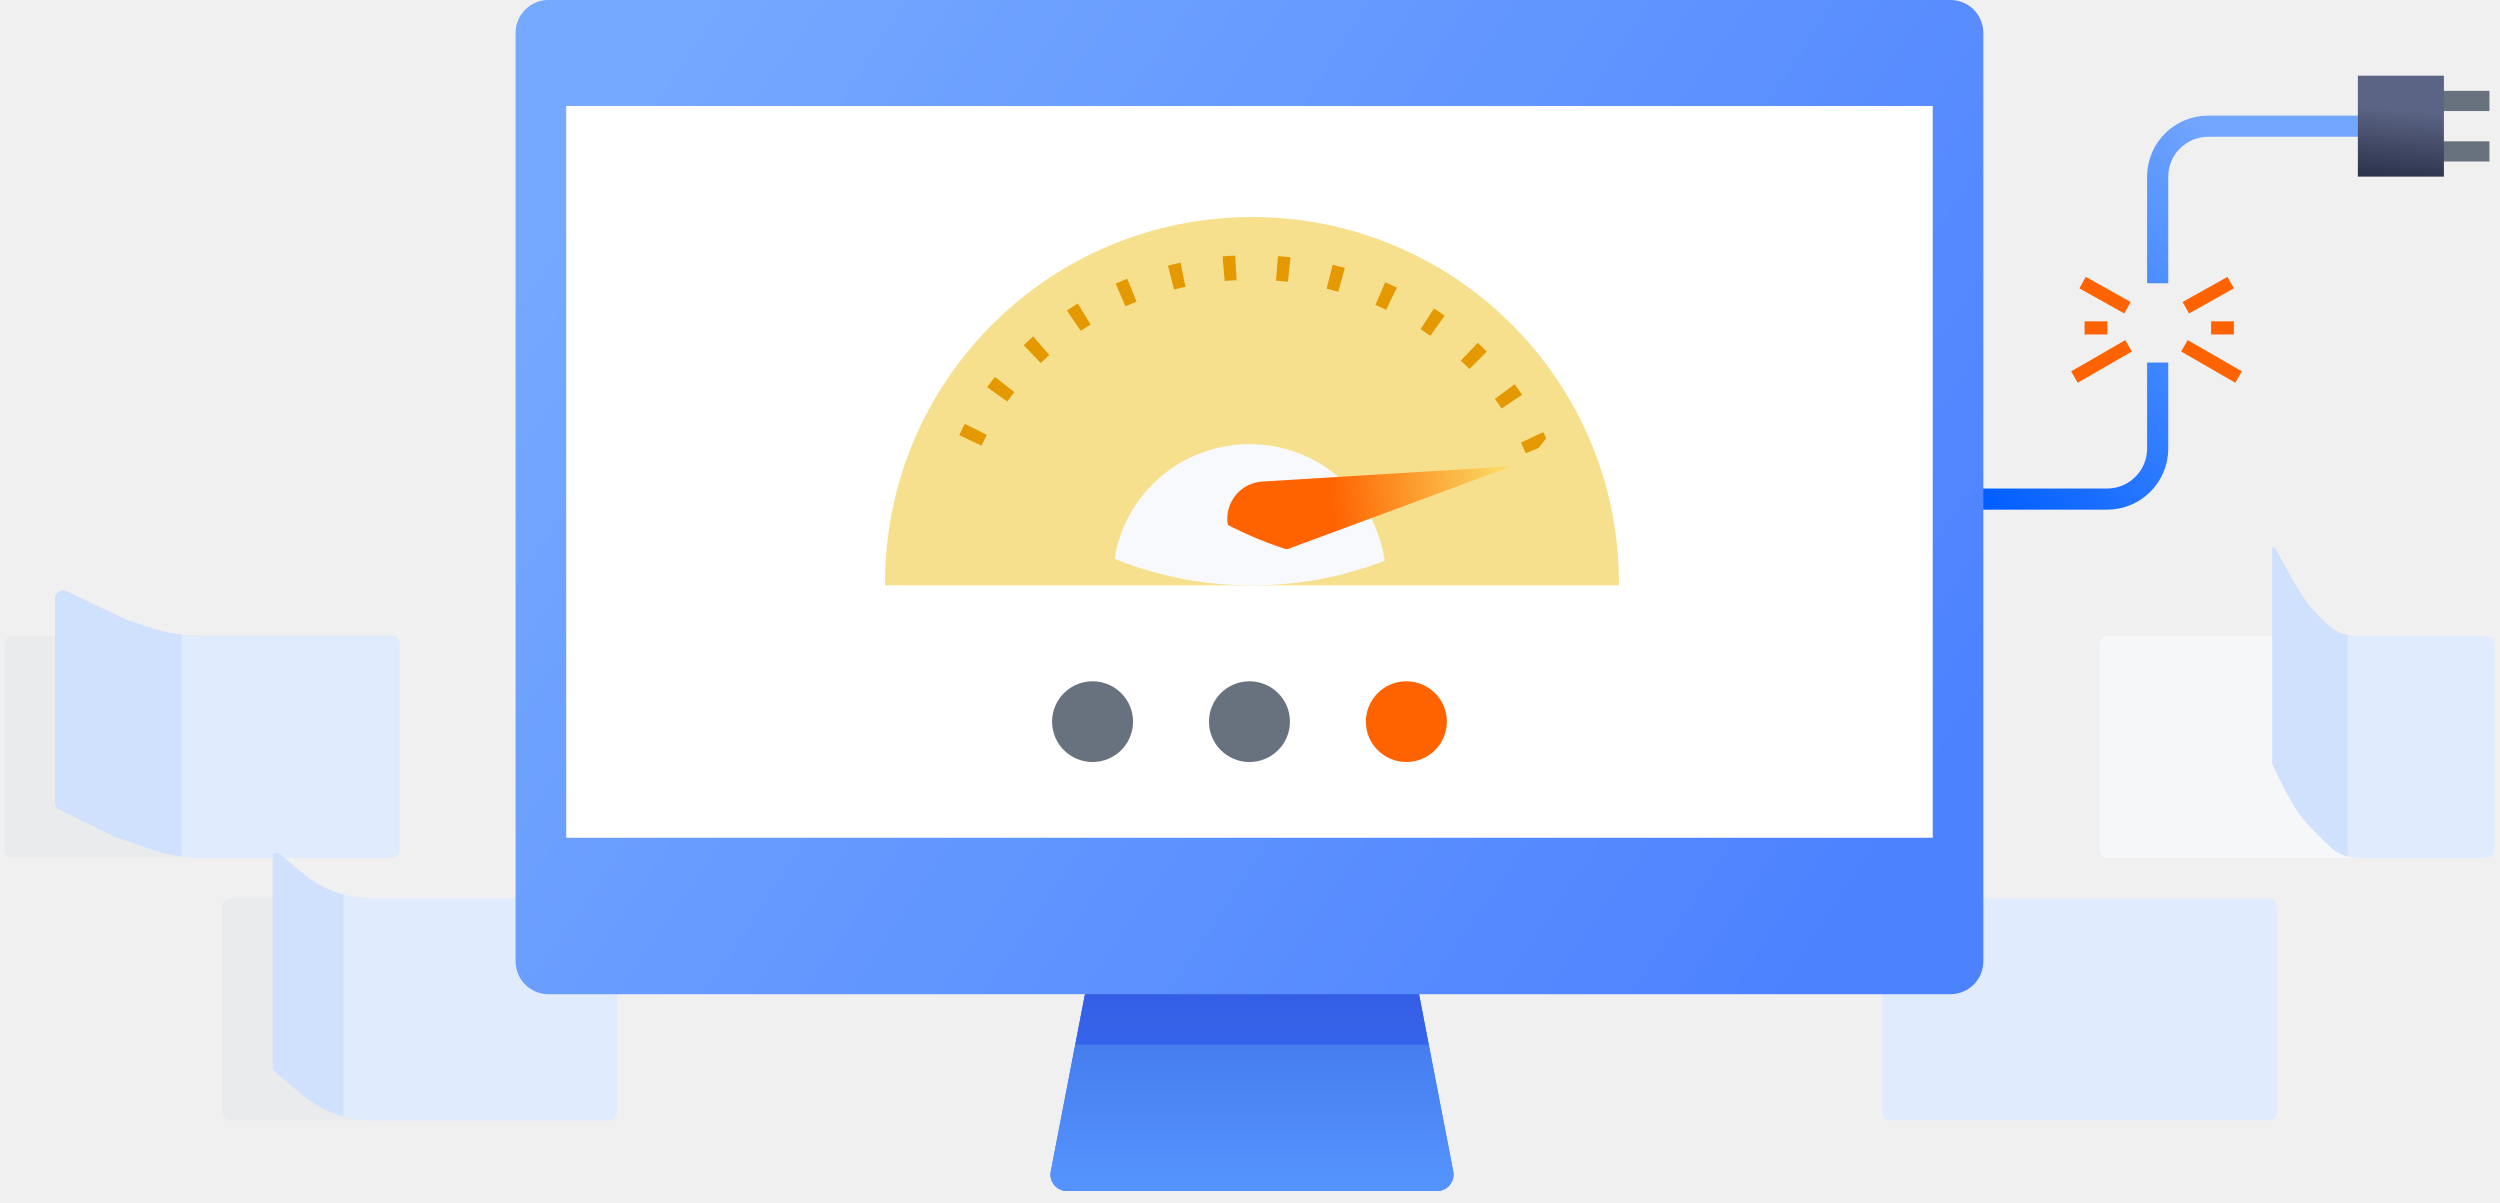
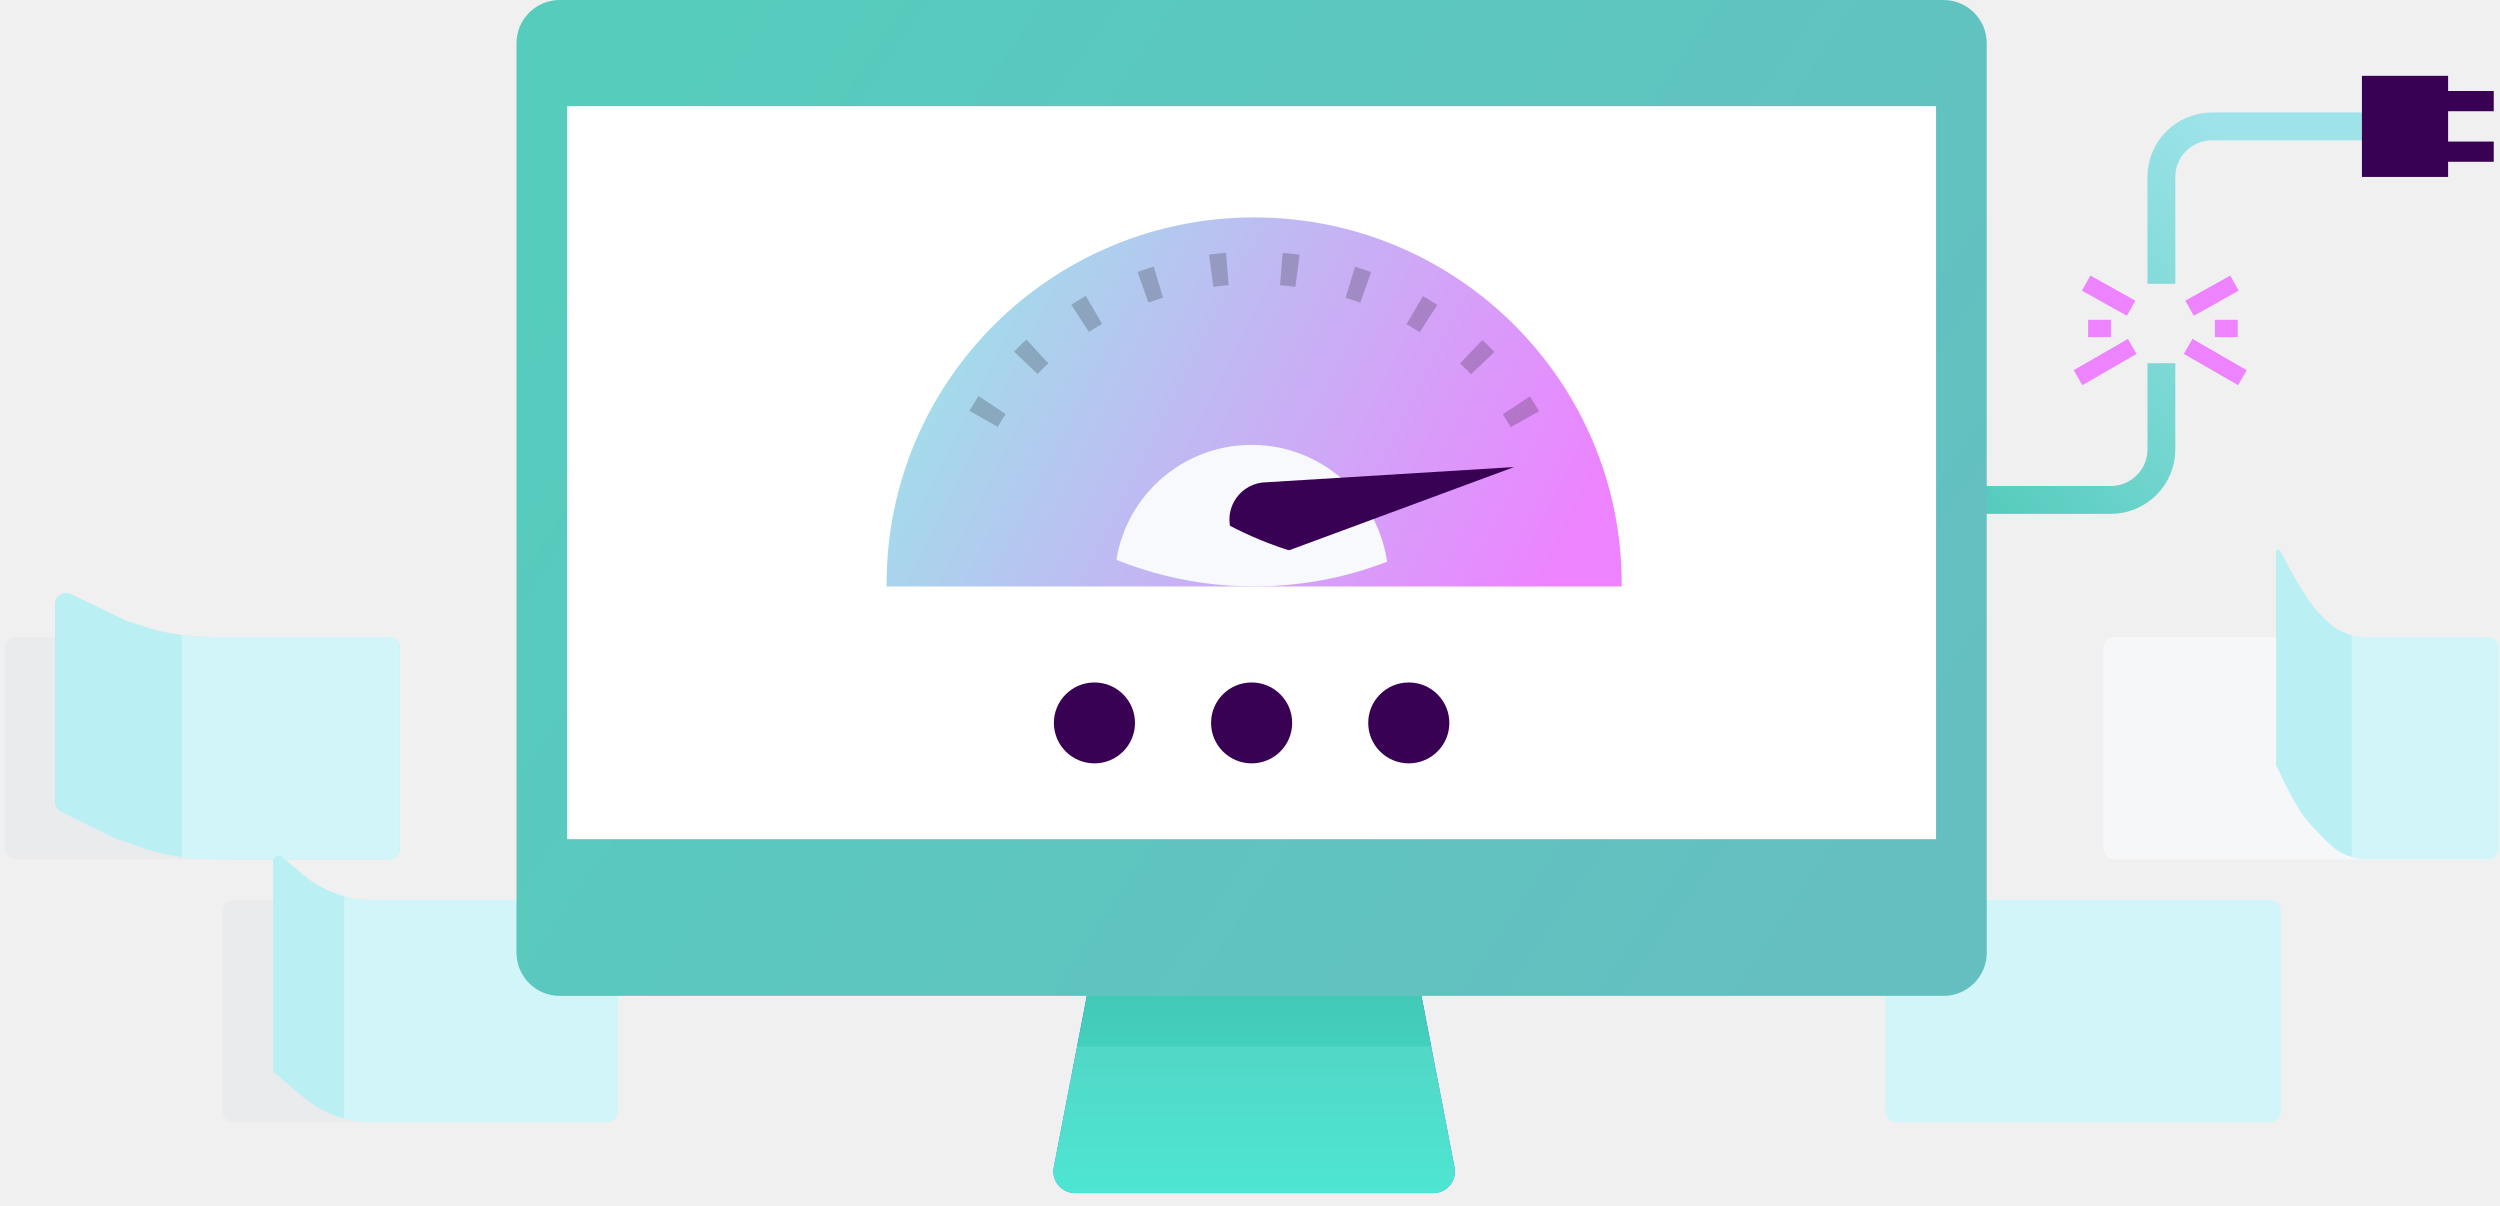
- <svg xmlns="http://www.w3.org/2000/svg" xmlns:xlink="http://www.w3.org/1999/xlink" width="100%" viewBox="0 0 183 88">
+ <svg xmlns="http://www.w3.org/2000/svg" xmlns:xlink="http://www.w3.org/1999/xlink" width="139" height="67" viewBox="0 0 139 67">
  <defs>
    <linearGradient id="prefix__a" x1="19.797%" x2="88.292%" y1="67.316%" y2="34.942%">
-       <stop offset="0%" stop-color="#005EFF" />
-       <stop offset="100%" stop-color="#73A6FF" />
+       <stop offset="0%" stop-color="#56CCBD" />
+       <stop offset="100%" stop-color="#9DE3E9" />
    </linearGradient>
    <linearGradient id="prefix__f" x1="50%" x2="50%" y1="100%" y2="-8.573%">
      <stop offset="0%" stop-color="#3A82FF" />
      <stop offset="100%" stop-color="#005EFF" />
    </linearGradient>
-     <linearGradient id="prefix__h" x1="61.182%" x2="61.182%" y1="100%" y2="0%">
-       <stop offset="0%" stop-color="#5594FF" />
-       <stop offset="100%" stop-color="#396BE2" />
+     <linearGradient id="prefix__h" x1="50%" x2="50%" y1="0%" y2="100%">
+       <stop offset="0%" stop-color="#56CCBD" />
+       <stop offset="100%" stop-color="#4DE6D2" />
    </linearGradient>
    <linearGradient id="prefix__j" x1="0%" x2="100%" y1="27.06%" y2="72.94%">
-       <stop offset="0%" stop-color="#75A8FF" />
-       <stop offset="100%" stop-color="#4D82FF" />
+       <stop offset="0%" stop-color="#56CCBD" />
+       <stop offset="100%" stop-color="#65BFC1" />
    </linearGradient>
-     <linearGradient id="prefix__m" x1="110.848%" x2="44.137%" y1="27.868%" y2="67.042%">
-       <stop offset="0%" stop-color="#FAD961" />
-       <stop offset="100%" stop-color="#FF6300" />
+     <linearGradient id="prefix__l" x1="100%" x2="0%" y1="62.6%" y2="37.4%">
+       <stop offset="0%" stop-color="#9DE3E9" />
+       <stop offset="100%" stop-color="#ED83FF" />
    </linearGradient>
-     <linearGradient id="prefix__p" x1="55.369%" x2="50%" y1="34.404%" y2="100%">
-       <stop offset="0%" stop-color="#5B6484" />
-       <stop offset="100%" stop-color="#2E344D" />
-     </linearGradient>
-     <path id="prefix__b" d="M.862.045L5.216 2.14l1.777.584c1.212.398 2.48.6 3.755.6h13.843c.332 0 .602.27.602.602v15.051c0 .333-.27.602-.602.602h-13.74c-1.343 0-2.676-.225-3.944-.665l-2.622-.91-3.95-1.954C.13 15.95 0 15.74 0 15.511V.587c0-.332.27-.601.602-.601.09 0 .179.02.26.06z" />
-     <path id="prefix__d" d="M.495.048l1.697 1.433C3.603 2.67 5.39 3.325 7.236 3.325H24.59c.332 0 .602.269.602.601v15.051c0 .333-.27.602-.602.602H7.236c-1.846 0-3.633-.653-5.044-1.844l-2.085-1.76c-.068-.057-.107-.141-.107-.23V.278c0-.166.135-.3.3-.3.072 0 .14.024.195.07z" />
-     <path id="prefix__g" d="M4.698 0h20.613c.576 0 1.072.41 1.181.975l3.24 16.804c.127.652-.3 1.283-.953 1.409-.075.014-.15.021-.227.021H1.457c-.664 0-1.203-.538-1.203-1.203 0-.076.007-.152.022-.227L3.516.975C3.627.41 4.122 0 4.699 0z" />
-     <path id="prefix__k" d="M53.717 0l.003.185c0 14.791-12.026 26.782-26.86 26.782S0 14.977 0 .185V0h53.717z" />
-     <path id="prefix__n" d="M.25.199C1.386 2.38 2.24 3.814 2.814 4.5c.397.475.86.944 1.39 1.407.548.478 1.251.742 1.98.742H15.7c.332 0 .601.27.601.602v15.051c0 .332-.27.602-.601.602H6.307c-.774 0-1.518-.299-2.077-.834-.972-.928-1.666-1.657-2.083-2.188-.535-.68-1.243-1.97-2.124-3.867V.255c0-.067.054-.12.12-.12.045 0 .086.024.107.064z" />
+     <path id="prefix__b" d="M.862.134L3.97 1.628l.915.3c1.211.399 2.479.602 3.755.602h9.928c.332 0 .601.269.601.601v11.164c0 .333-.269.602-.601.602H8.74c-1.342 0-2.676-.225-3.944-.665l-1.537-.533-2.925-1.447C.13 12.15 0 11.942 0 11.712V.677C0 .344.27.074.602.074c.09 0 .179.02.26.06z" />
+     <path id="prefix__d" d="M.495.136l1.17.988C2.74 2.032 4.102 2.53 5.51 2.53h13.058c.332 0 .601.269.601.601v11.164c0 .333-.269.602-.601.602H5.509c-1.407 0-2.769-.498-3.844-1.405L.107 12.176c-.068-.057-.107-.14-.107-.23V.367c0-.166.135-.3.3-.3.072 0 .14.025.195.07z" />
+     <path id="prefix__g" d="M3.812 0h15.209c.576 0 1.072.41 1.181.975l2.355 12.21c.126.652-.301 1.283-.954 1.41-.075.014-.15.02-.227.02H1.457c-.664 0-1.203-.538-1.203-1.202 0-.077.007-.153.022-.228L2.631.975C2.74.41 3.235 0 3.812 0z" />
+     <path id="prefix__k" d="M40.872 0l.002.14c0 11.255-9.15 20.378-20.437 20.378S0 11.395 0 .141V0h40.872z" />
+     <path id="prefix__n" d="M.244.255c.837 1.601 1.47 2.658 1.897 3.169.233.279.496.554.789.827.556.52 1.29.808 2.05.808h6.822c.332 0 .601.27.601.602v11.164c0 .332-.27.602-.601.602H5.089c-.782 0-1.533-.305-2.095-.85-.622-.604-1.076-1.088-1.36-1.45-.407-.517-.946-1.498-1.616-2.942V.311c0-.067.054-.12.12-.12.045 0 .086.024.106.064z" />
  </defs>
  <g fill="none" fill-rule="evenodd">
-     <g fill="#68727E">
-       <path d="M0 0H5.187V1.478H0zM0 3.694H5.187V5.172H0z" transform="translate(177.042 6.65)" />
+     <g fill="#390153">
+       <path d="M0 0H3.946V1.124H0zM0 2.811H3.946V3.935H0z" transform="translate(134.706 5.06)" />
    </g>
-     <path stroke="url(#prefix__a)" stroke-width="1.548" d="M129.25 36.534h24.987c2.046 0 3.705-1.654 3.705-3.695v-6.3m0-5.802v-7.808c0-2.04 1.658-3.694 3.705-3.694h12.625" />
+     <path stroke="url(#prefix__a)" stroke-width="1.548" d="M98.342 27.797h19.012c1.557 0 2.82-1.258 2.82-2.81v-4.794m0-4.415v-5.94c0-1.553 1.261-2.811 2.818-2.811h9.606" />
    <g>
-       <path fill="#D8DDE6" d="M.924 3.325H28.62c.332 0 .601.269.601.601v15.051c0 .333-.269.602-.601.602H.924c-.332 0-.601-.27-.601-.602V3.927c0-.333.27-.602.601-.602z" opacity=".23" transform="translate(0 43.221)" />
-       <path fill="#D8DDE6" d="M4.91.095L9.036 2.27l1.769.489c1.357.375 2.76.566 4.168.566H28.62c.332 0 .601.269.601.601v15.051c0 .333-.269.602-.601.602H15.992c-2.073 0-4.127-.413-6.04-1.214l-1.344-.563-4.211-1.763c-.224-.093-.37-.312-.37-.554V.627c0-.332.27-.601.602-.601.098 0 .194.024.28.07z" transform="translate(0 43.221)" />
-       <g transform="translate(0 43.221) translate(4.028)">
+       <path fill="#D8DDE6" d="M.847 2.53h20.784c.333 0 .602.269.602.601v11.164c0 .333-.27.602-.602.602H.847c-.332 0-.601-.27-.601-.602V3.131c0-.332.269-.601.601-.601z" opacity=".23" transform="translate(0 32.886)" />
+       <path fill="#D8DDE6" d="M3.947.184l2.929 1.543.856.237c1.357.375 2.76.566 4.168.566h9.731c.333 0 .602.269.602.601v11.164c0 .333-.27.602-.602.602H12.92c-2.074 0-4.128-.413-6.04-1.213l-.33-.139-3.116-1.304c-.224-.094-.37-.313-.37-.555V.716c0-.332.27-.602.602-.602.098 0 .194.024.28.07z" transform="translate(0 32.886)" />
+       <g transform="translate(0 32.886) translate(3.065)">
        <mask id="prefix__c" fill="#fff">
          <use xlink:href="#prefix__b" />
        </mask>
-         <use fill="#E0EBFE" xlink:href="#prefix__b" />
-         <path fill="#000" opacity=".5" style="mix-blend-mode:overlay" d="M-4.816 -11.452H9.262V24.012H-4.816z" mask="url(#prefix__c)" />
+         <use fill="#D1F5F8" xlink:href="#prefix__b" />
+         <path fill="#000" opacity=".5" style="mix-blend-mode:overlay" d="M-3.665 -8.713H7.047V18.27H-3.665z" mask="url(#prefix__c)" />
      </g>
-       <path fill="#D8DDE6" d="M16.855 22.534H44.55c.333 0 .602.27.602.602v15.05c0 .333-.27.602-.602.602H16.855c-.332 0-.601-.269-.601-.601V23.136c0-.333.269-.602.601-.602z" opacity=".23" transform="translate(0 43.221)" />
-       <path fill="#D8DDE6" d="M64.647 4.802h27.694c.333 0 .602.27.602.602v15.051c0 .332-.27.602-.602.602H64.647c-.332 0-.602-.27-.602-.602V5.404c0-.332.27-.602.602-.602z" transform="translate(0 43.221)" />
-       <g transform="translate(0 43.221) translate(19.958 19.21)">
+       <path fill="#D8DDE6" d="M12.968 17.146h20.785c.332 0 .601.269.601.601v11.164c0 .333-.27.602-.601.602H12.968c-.332 0-.601-.27-.601-.602V17.747c0-.332.27-.601.601-.601z" opacity=".23" transform="translate(0 32.886)" />
+       <path fill="#D8DDE6" d="M49.332 3.654h20.784c.332 0 .601.27.601.601V15.42c0 .332-.269.601-.601.601H49.332c-.332 0-.602-.269-.602-.601V4.255c0-.332.27-.601.602-.601z" transform="translate(0 32.886)" />
+       <g transform="translate(0 32.886) translate(15.186 14.616)">
        <mask id="prefix__e" fill="#fff">
          <use xlink:href="#prefix__d" />
        </mask>
-         <use fill="#E0EBFE" xlink:href="#prefix__d" />
-         <path fill="#000" opacity=".5" style="mix-blend-mode:overlay" d="M-8.892 -11.452H5.186V24.012H-8.892z" mask="url(#prefix__e)" />
+         <use fill="#D1F5F8" xlink:href="#prefix__d" />
+         <path fill="#000" opacity=".5" style="mix-blend-mode:overlay" d="M-6.765 -8.713H3.947V18.27H-6.765z" mask="url(#prefix__e)" />
      </g>
    </g>
    <g>
-       <path fill="#D8DDE6" d="M1.289 1.478h27.694c.332 0 .602.269.602.601V17.13c0 .333-.27.602-.602.602H1.289c-.333 0-.602-.27-.602-.602V2.08c0-.333.27-.602.602-.602z" transform="translate(89.292 46.546)" />
-       <path fill="#F6F7F9" d="M65.011 0h27.695c.332 0 .601.27.601.602v15.05c0 .333-.27.602-.601.602H65.01c-.332 0-.601-.27-.601-.601V.602c0-.333.269-.602.601-.602z" transform="translate(89.292 46.546)" />
-       <path fill="#E0EBFE" d="M49.08 19.21h27.695c.332 0 .601.269.601.601v15.051c0 .332-.269.602-.601.602H49.08c-.333 0-.602-.27-.602-.602V19.811c0-.332.27-.602.602-.602z" transform="translate(89.292 46.546)" />
+       <path fill="#D8DDE6" d="M1.124 1.124h20.784c.333 0 .602.27.602.602V12.89c0 .332-.27.602-.602.602H1.124c-.332 0-.601-.27-.601-.602V1.726c0-.332.27-.602.601-.602z" transform="translate(67.94 35.415)" />
+       <path fill="#F6F7F9" d="M49.609 0h20.784c.332 0 .601.27.601.602v11.164c0 .332-.269.601-.601.601H49.609c-.332 0-.602-.269-.602-.601V.602c0-.333.27-.602.602-.602z" transform="translate(67.94 35.415)" />
+       <path fill="#D1F5F8" d="M37.488 14.616h20.784c.332 0 .601.27.601.601v11.165c0 .332-.269.601-.601.601H37.488c-.332 0-.602-.27-.602-.601V15.217c0-.332.27-.601.602-.601z" transform="translate(67.94 35.415)" />
    </g>
-     <path fill="url(#prefix__f)" d="M81.34 67.972h20.613c.576 0 1.072.41 1.18.975l3.242 16.804c.125.652-.301 1.283-.954 1.409-.075.014-.151.021-.228.021H78.1c-.664 0-1.203-.538-1.203-1.203 0-.076.007-.152.022-.227l3.24-16.804c.11-.566.605-.975 1.182-.975z" />
-     <g transform="translate(76.642 67.972)">
+     <path fill="url(#prefix__f)" d="M62.126 51.718h15.21c.576 0 1.071.409 1.18.975l2.355 12.21c.126.652-.3 1.283-.953 1.409-.075.014-.152.022-.228.022H59.772c-.665 0-1.203-.539-1.203-1.203 0-.077.007-.153.021-.228l2.355-12.21c.11-.566.605-.975 1.181-.975z" />
+     <g transform="translate(58.314 51.718)">
      <mask id="prefix__i" fill="#fff">
        <use xlink:href="#prefix__g" />
      </mask>
      <use fill="url(#prefix__h)" xlink:href="#prefix__g" />
-       <path fill="#000" opacity=".2" style="mix-blend-mode:overlay" d="M-21.117 -9.605H36.678V8.496H-21.117z" mask="url(#prefix__i)" />
+       <path fill="#000" opacity=".2" style="mix-blend-mode:overlay" d="M-16.068 -7.308H27.906V6.465H-16.068z" mask="url(#prefix__i)" />
    </g>
-     <path fill="url(#prefix__j)" d="M40.147 0h102.627c1.33 0 2.406 1.077 2.406 2.406v67.962c0 1.33-1.077 2.406-2.406 2.406H40.147c-1.328 0-2.406-1.077-2.406-2.406V2.406C37.741 1.077 38.82 0 40.147 0z" />
-     <path fill="#FFF" d="M41.446 7.758L141.476 7.758 141.476 61.323 41.446 61.323z" />
-     <g transform="translate(77.012 49.87)">
-       <ellipse cx="2.964" cy="2.955" fill="#68727E" rx="2.964" ry="2.955" />
-       <ellipse cx="14.449" cy="2.955" fill="#68727E" rx="2.964" ry="2.955" />
-       <ellipse cx="25.934" cy="2.955" fill="#FF6300" rx="2.964" ry="2.955" />
+     <path fill="url(#prefix__j)" d="M31.122 0h76.935c1.33 0 2.406 1.077 2.406 2.406v50.56c0 1.329-1.077 2.406-2.406 2.406H31.122c-1.329 0-2.406-1.077-2.406-2.406V2.406C28.716 1.077 29.793 0 31.122 0z" />
+     <path fill="#FFF" d="M31.535 5.903L107.645 5.903 107.645 46.658 31.535 46.658z" />
+     <g fill="#390153" transform="translate(58.596 37.945)">
+       <ellipse cx="2.255" cy="2.249" rx="2.255" ry="2.249" />
+       <ellipse cx="10.994" cy="2.249" rx="2.255" ry="2.249" />
+       <ellipse cx="19.732" cy="2.249" rx="2.255" ry="2.249" />
    </g>
-     <g transform="translate(64.786 15.885)">
-       <mask id="prefix__l" fill="#fff">
+     <g transform="translate(49.294 12.086)">
+       <mask id="prefix__m" fill="#fff">
        <use xlink:href="#prefix__k" />
      </mask>
-       <use fill="#F7E08D" transform="rotate(-180 26.86 13.484)" xlink:href="#prefix__k" />
-       <ellipse cx="26.675" cy="26.598" fill="#F7F9FC" mask="url(#prefix__l)" rx="10.003" ry="9.974" />
-       <path fill="url(#prefix__m)" d="M43.419 13.426l-11.746 13.18c-.464.849-1.367 1.425-2.405 1.425-1.512 0-2.737-1.222-2.737-2.729 0-.905.442-1.707 1.123-2.204l-.003-.004.066-.04c.076-.053.155-.101.236-.146l15.466-9.482z" mask="url(#prefix__l)" transform="rotate(28 34.975 20.729)" />
-       <path stroke="#E49900" stroke-dasharray=".902 3.008" stroke-width="1.805" d="M49.274 24.566c0-11.527-10.035-20.872-22.414-20.872-12.38 0-22.414 9.345-22.414 20.872" mask="url(#prefix__l)" />
+       <use fill="url(#prefix__l)" transform="rotate(-180 20.437 10.26)" xlink:href="#prefix__k" />
+       <ellipse cx="20.296" cy="20.237" fill="#F7F9FC" mask="url(#prefix__m)" rx="7.611" ry="7.589" />
+       <path fill="#390153" d="M33.036 10.215l-8.938 10.03c-.353.645-1.04 1.083-1.83 1.083-1.15 0-2.081-.93-2.081-2.076 0-.69.336-1.3.854-1.678l-.002-.002.064-.04c.053-.036.107-.07.163-.1l11.77-7.217z" mask="url(#prefix__m)" transform="rotate(28 26.611 15.772)" />
+       <path stroke="#000" stroke-dasharray=".902 3.008" stroke-width="1.805" d="M37.49 18.691c0-8.77-7.634-15.88-17.053-15.88S3.383 9.92 3.383 18.69" mask="url(#prefix__m)" opacity=".2" />
    </g>
-     <g transform="translate(166.298 39.897)">
+     <g transform="translate(126.53 30.356)">
      <mask id="prefix__o" fill="#fff">
        <use xlink:href="#prefix__n" />
      </mask>
-       <use fill="#E0EBFE" xlink:href="#prefix__n" />
-       <path fill="#000" opacity=".5" style="mix-blend-mode:overlay" d="M-13.708 -8.127L5.557 -8.127 5.557 27.337 -13.708 27.337z" mask="url(#prefix__o)" />
+       <use fill="#D1F5F8" xlink:href="#prefix__n" />
+       <path fill="#000" opacity=".5" style="mix-blend-mode:overlay" d="M-10.43 -6.184L4.228 -6.184 4.228 20.8 -10.43 20.8z" mask="url(#prefix__o)" />
    </g>
-     <path fill="url(#prefix__p)" d="M172.596 5.541H178.894V12.929H172.596z" />
-     <g stroke="#FF6300" stroke-width=".962">
-       <path d="M8.151 1.838L11.434 0M10.003 3.315L11.67 3.315M.741 3.315L2.408 3.315" transform="translate(151.85 20.687)" />
-       <path d="M8.051 6.913L12.013 4.626" transform="translate(151.85 20.687) matrix(1 0 0 -1 0 11.539)" />
-       <path d="M0.596 1.838L3.88 0" transform="translate(151.85 20.687) matrix(-1 0 0 1 4.476 0)" />
-       <path d="M0 6.913L3.962 4.626" transform="translate(151.85 20.687) rotate(180 1.98 5.77)" />
+     <path fill="#390153" d="M131.323 4.216H136.115V9.838H131.323z" />
+     <g stroke="#ED83FF" stroke-width=".962">
+       <path d="M6.202 1.398L8.7 0M7.611 2.523L8.879 2.523M.564 2.523L1.832 2.523" transform="translate(115.537 15.74)" />
+       <path d="M6.126 5.26L9.14 3.52" transform="translate(115.537 15.74) matrix(1 0 0 -1 0 8.78)" />
+       <path d="M0.454 1.398L2.952 0" transform="translate(115.537 15.74) matrix(-1 0 0 1 3.406 0)" />
+       <path d="M0 5.26L3.014 3.52" transform="translate(115.537 15.74) rotate(180 1.507 4.39)" />
    </g>
  </g>
</svg>
